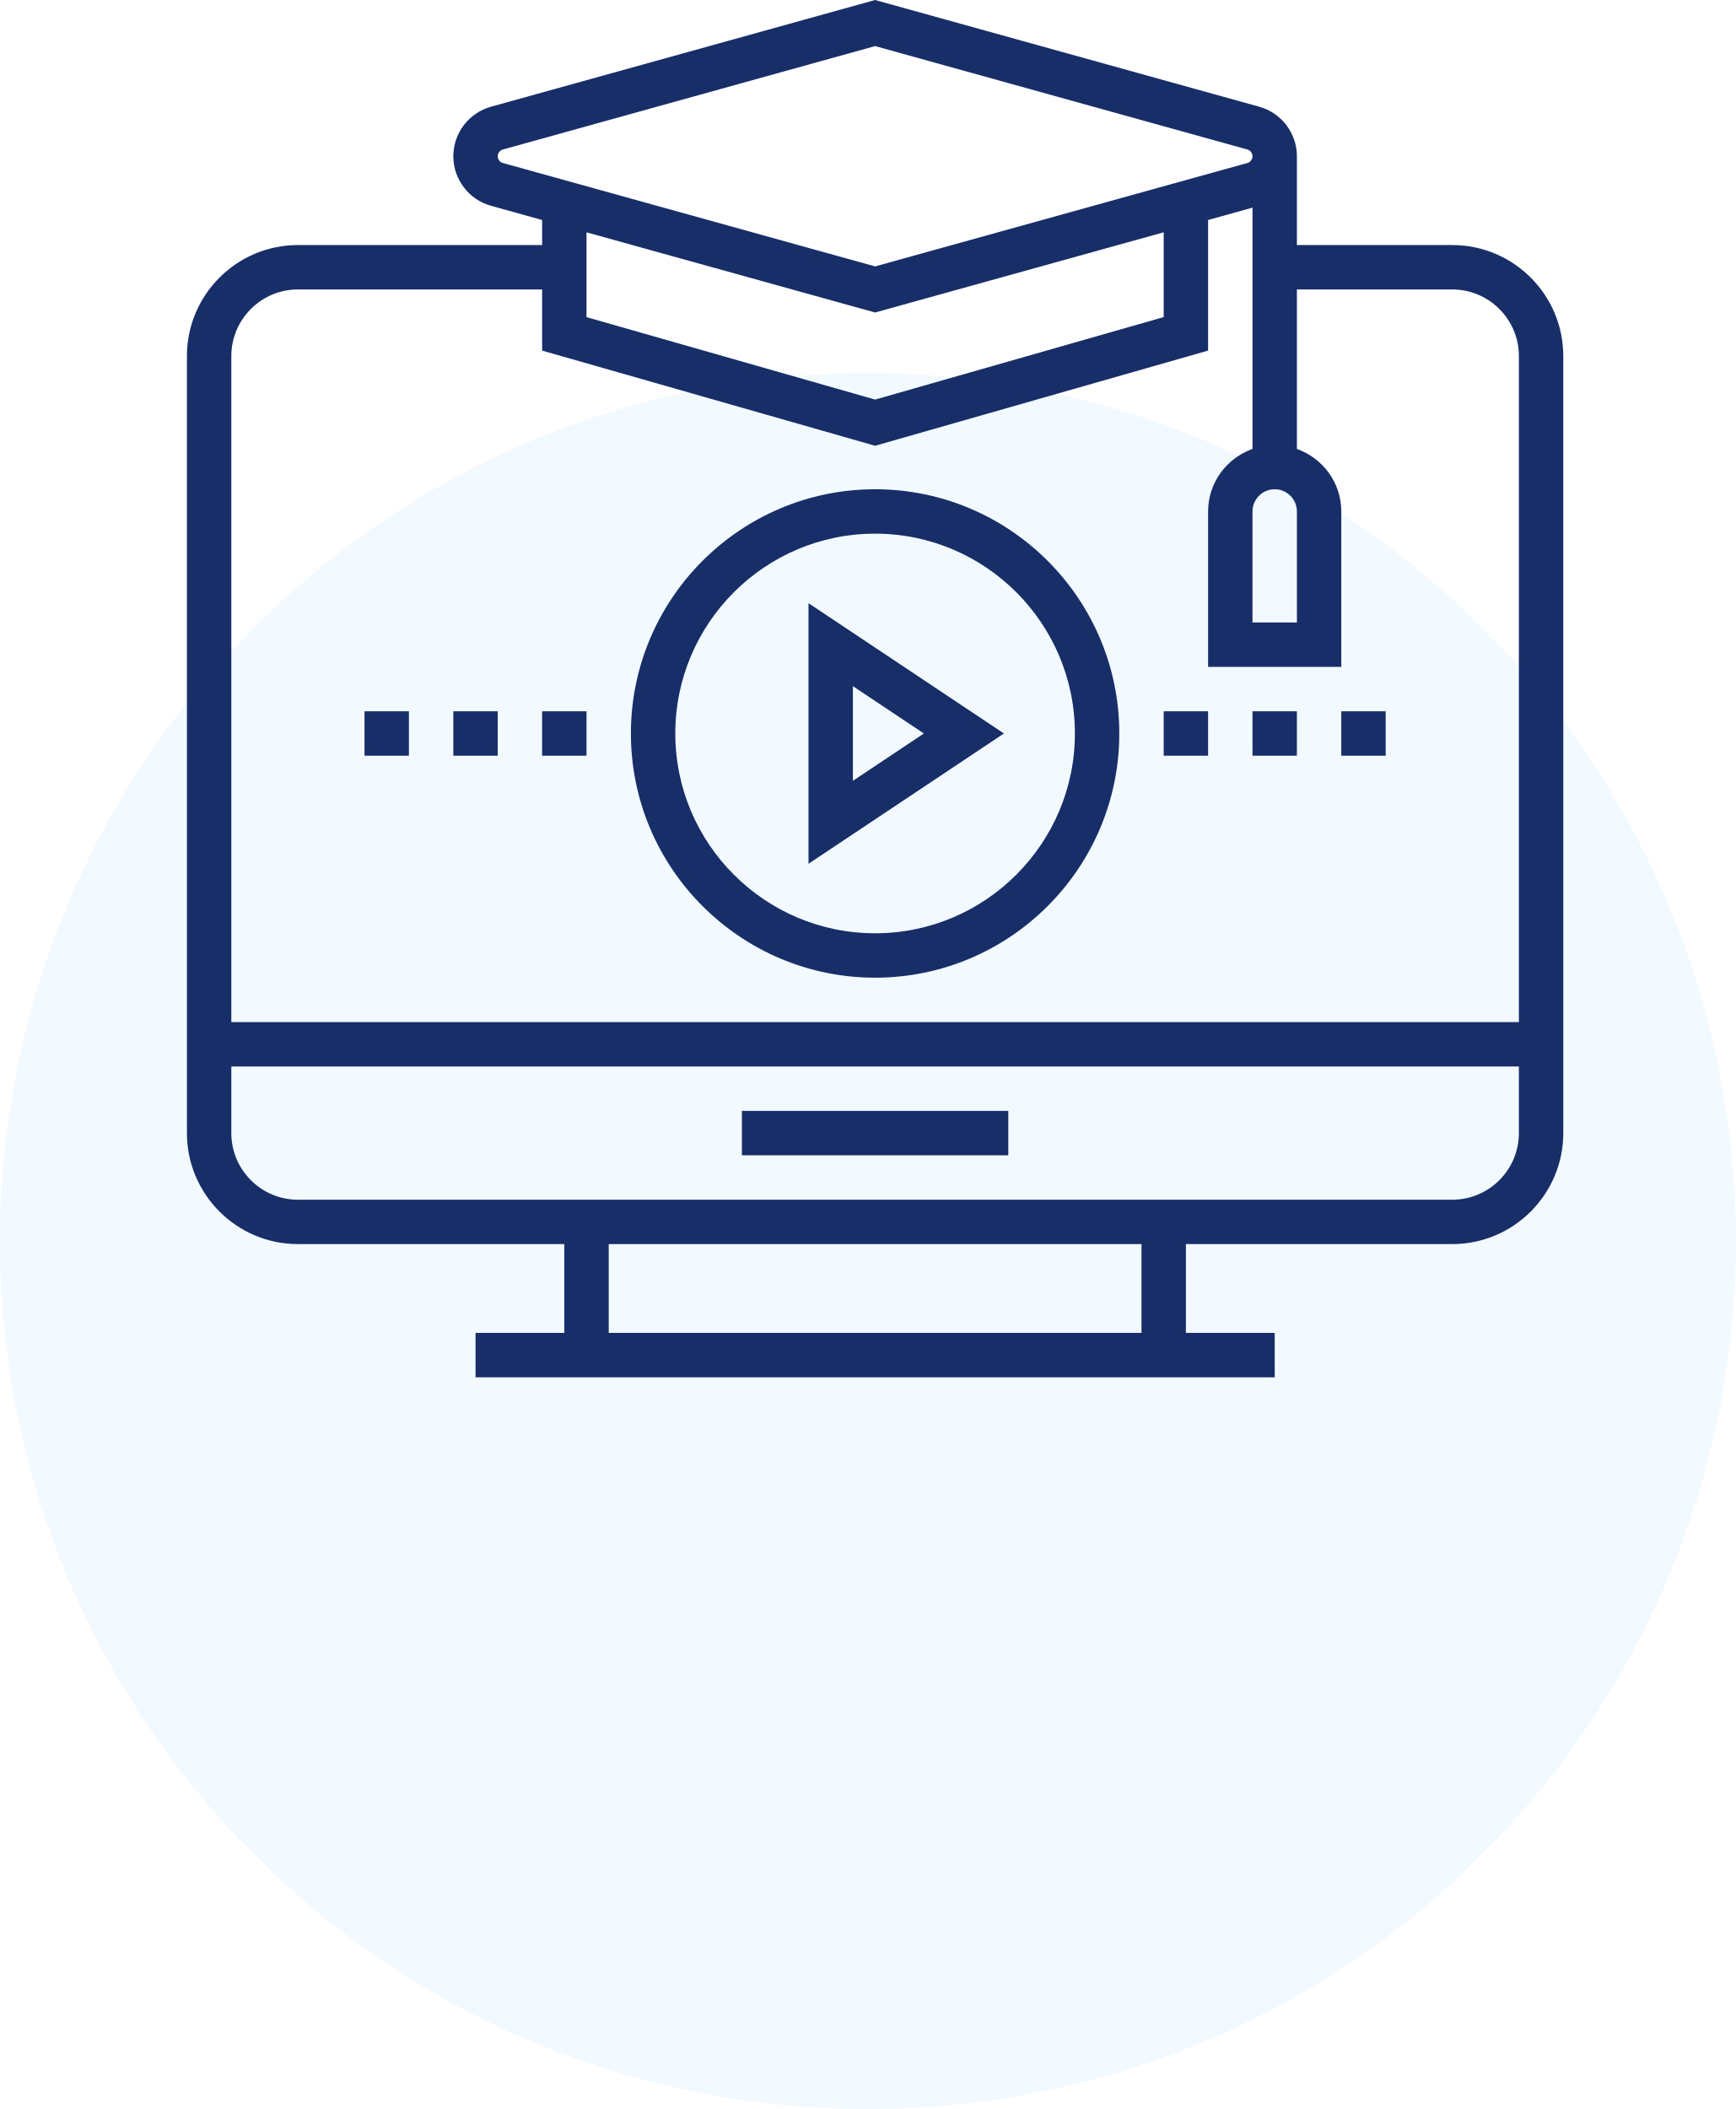
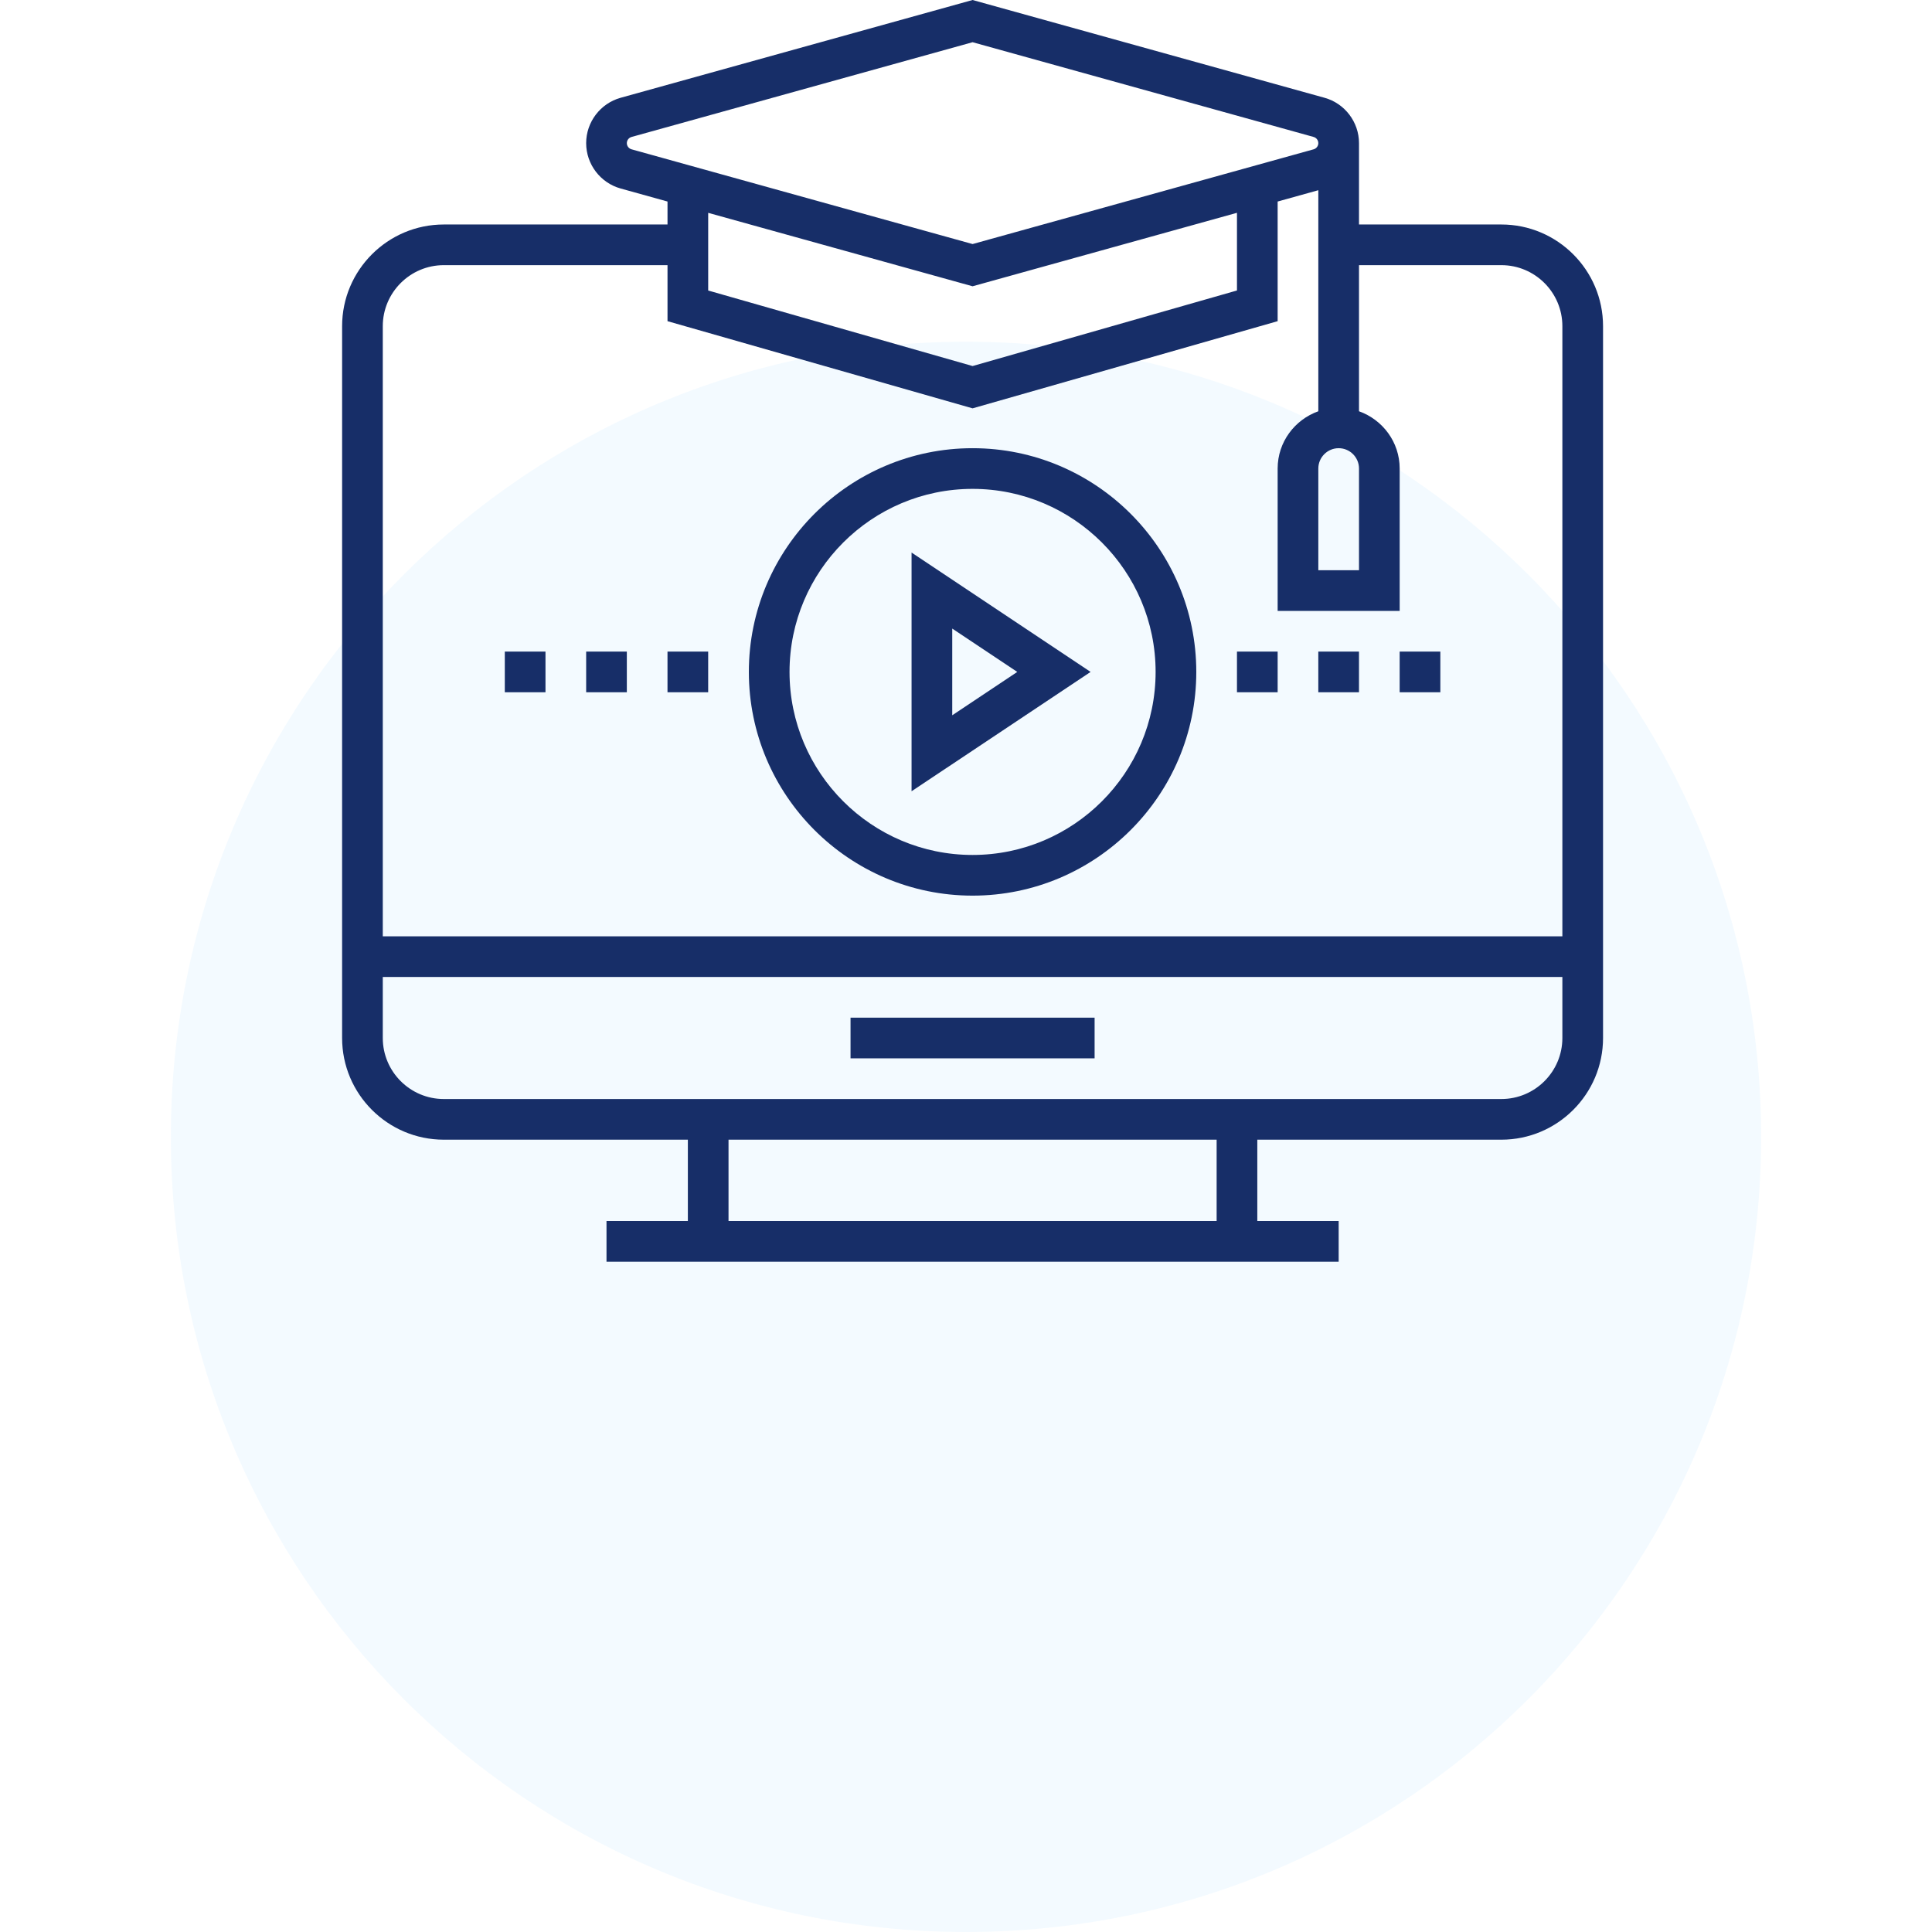
- <svg xmlns="http://www.w3.org/2000/svg" width="121" height="147" viewBox="0 0 121 147" fill="none">
+ <svg xmlns="http://www.w3.org/2000/svg" width="130" height="130" viewBox="0 0 121 147" fill="none">
  <circle cx="60.5" cy="86.5" r="60.5" fill="#EEF8FF" fill-opacity="0.7" />
  <path d="M101.234 17.081H90.402V10.891C90.402 9.288 89.323 7.867 87.778 7.439L61.001 0L34.224 7.439C32.678 7.867 31.599 9.288 31.599 10.891C31.599 12.494 32.678 13.915 34.224 14.343L37.789 15.334V17.081H20.767C16.501 17.081 13.03 20.552 13.03 24.818V78.978C13.03 83.245 16.501 86.715 20.767 86.715H39.337V92.905H33.147V96H88.855V92.905H82.665V86.715H101.234C105.5 86.715 108.971 83.245 108.971 78.978V24.818C108.971 20.552 105.5 17.081 101.234 17.081ZM88.855 34.102C89.709 34.102 90.402 34.797 90.402 35.65V43.387H87.307V35.65C87.307 34.797 88 34.102 88.855 34.102ZM35.052 11.361C34.843 11.303 34.694 11.109 34.694 10.891C34.694 10.673 34.843 10.479 35.052 10.421L61.001 3.212L86.95 10.421C87.159 10.479 87.307 10.673 87.307 10.891C87.307 11.109 87.159 11.303 86.95 11.361L61.001 18.569L35.052 11.361ZM81.117 16.192V22.102L61.001 27.851L40.884 22.104V16.194L61.001 21.782L81.117 16.192ZM79.57 92.905H42.431V86.715H79.57V92.905ZM105.876 78.978C105.876 81.538 103.794 83.621 101.234 83.621H20.767C18.208 83.621 16.125 81.538 16.125 78.978V74.336H105.876V78.978ZM105.876 71.241H16.125V24.818C16.125 22.258 18.208 20.175 20.767 20.175H37.789V24.437L61.001 31.07L84.212 24.437V15.334L87.307 14.473V31.292C85.51 31.933 84.212 33.635 84.212 35.65V46.482H93.497V35.65C93.497 33.635 92.199 31.933 90.402 31.292V20.175H101.234C103.794 20.175 105.876 22.258 105.876 24.818V71.241Z" fill="#172E68" />
  <path d="M56.358 42.042V60.205L69.98 51.124L56.358 42.042ZM59.453 47.827L64.4 51.124L59.453 54.423V47.827Z" fill="#172E68" />
  <path d="M61 34.102C51.615 34.102 43.978 41.739 43.978 51.124C43.978 60.51 51.615 68.146 61 68.146C70.385 68.146 78.022 60.51 78.022 51.124C78.022 41.739 70.385 34.102 61 34.102ZM61 65.051C53.32 65.051 47.073 58.804 47.073 51.124C47.073 43.446 53.32 37.197 61 37.197C68.68 37.197 74.927 43.446 74.927 51.124C74.927 58.804 68.68 65.051 61 65.051Z" fill="#172E68" />
  <path d="M70.285 77.431H51.715V80.526H70.285V77.431Z" fill="#172E68" />
  <path d="M90.401 49.577H87.306V52.672H90.401V49.577Z" fill="#172E68" />
  <path d="M84.212 49.577H81.117V52.672H84.212V49.577Z" fill="#172E68" />
  <path d="M40.883 49.577H37.788V52.672H40.883V49.577Z" fill="#172E68" />
  <path d="M34.694 49.577H31.599V52.672H34.694V49.577Z" fill="#172E68" />
  <path d="M28.504 49.577H25.409V52.672H28.504V49.577Z" fill="#172E68" />
  <path d="M96.591 49.577H93.496V52.672H96.591V49.577Z" fill="#172E68" />
</svg>
